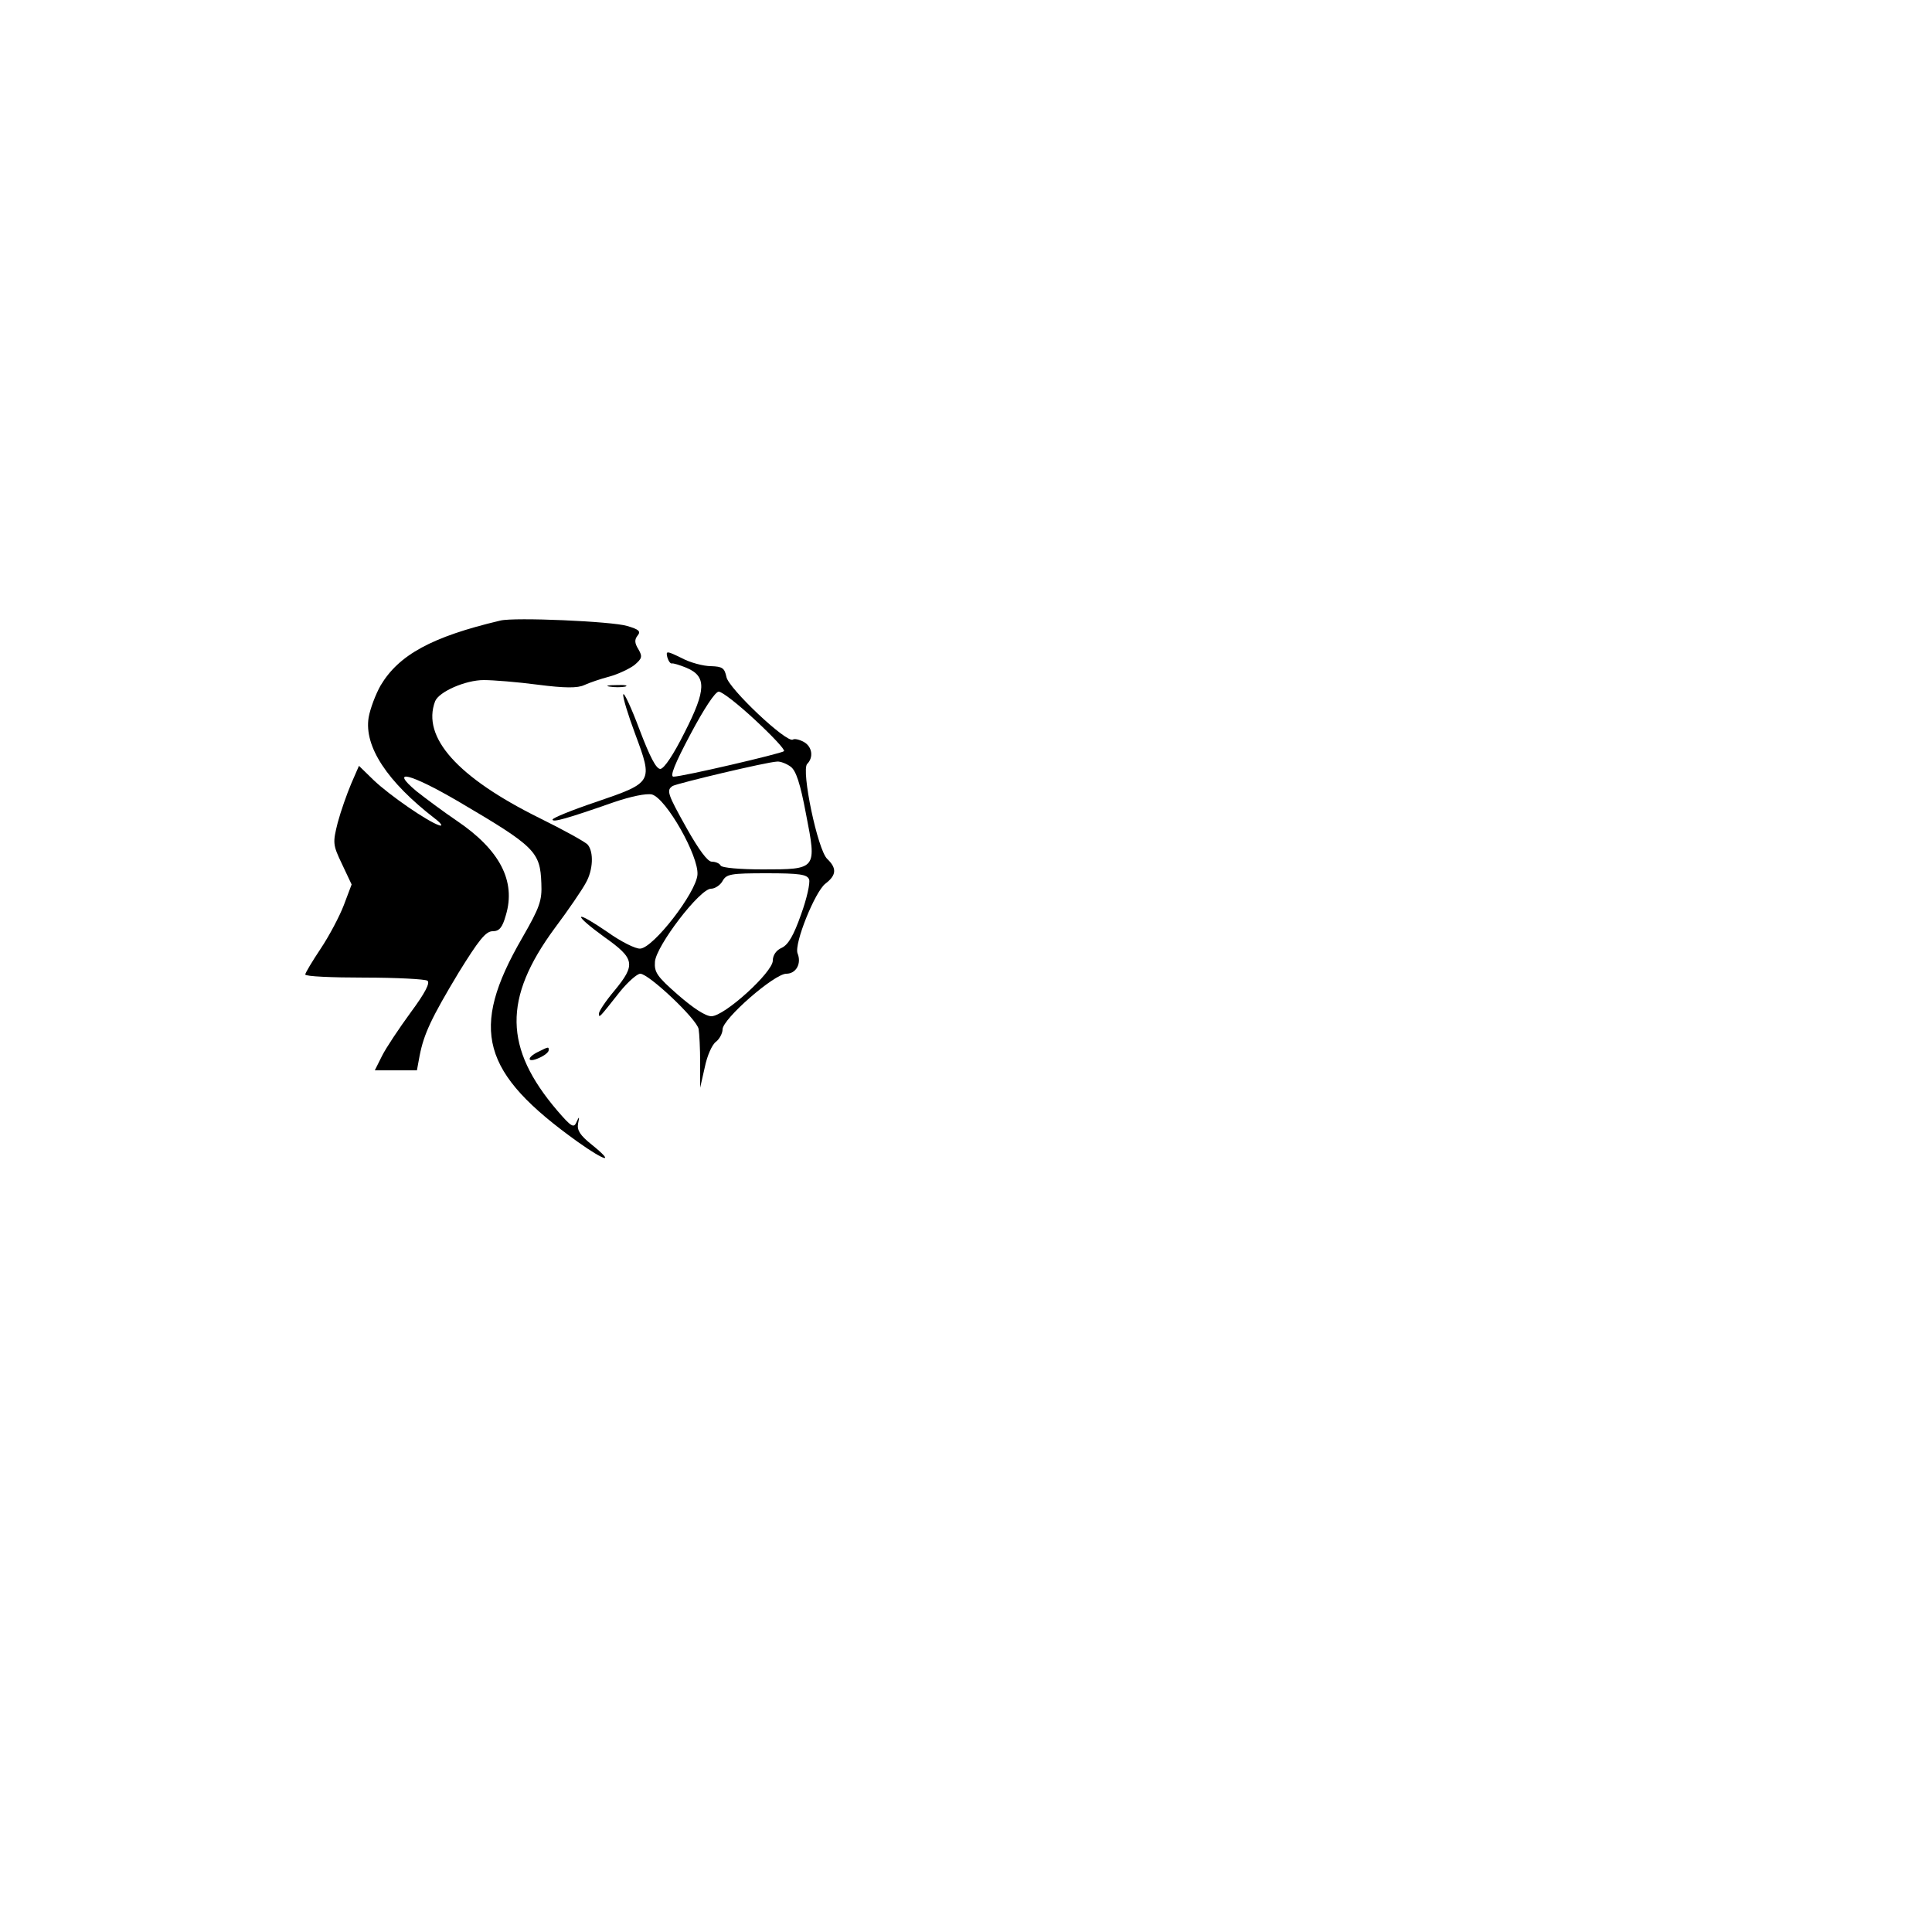
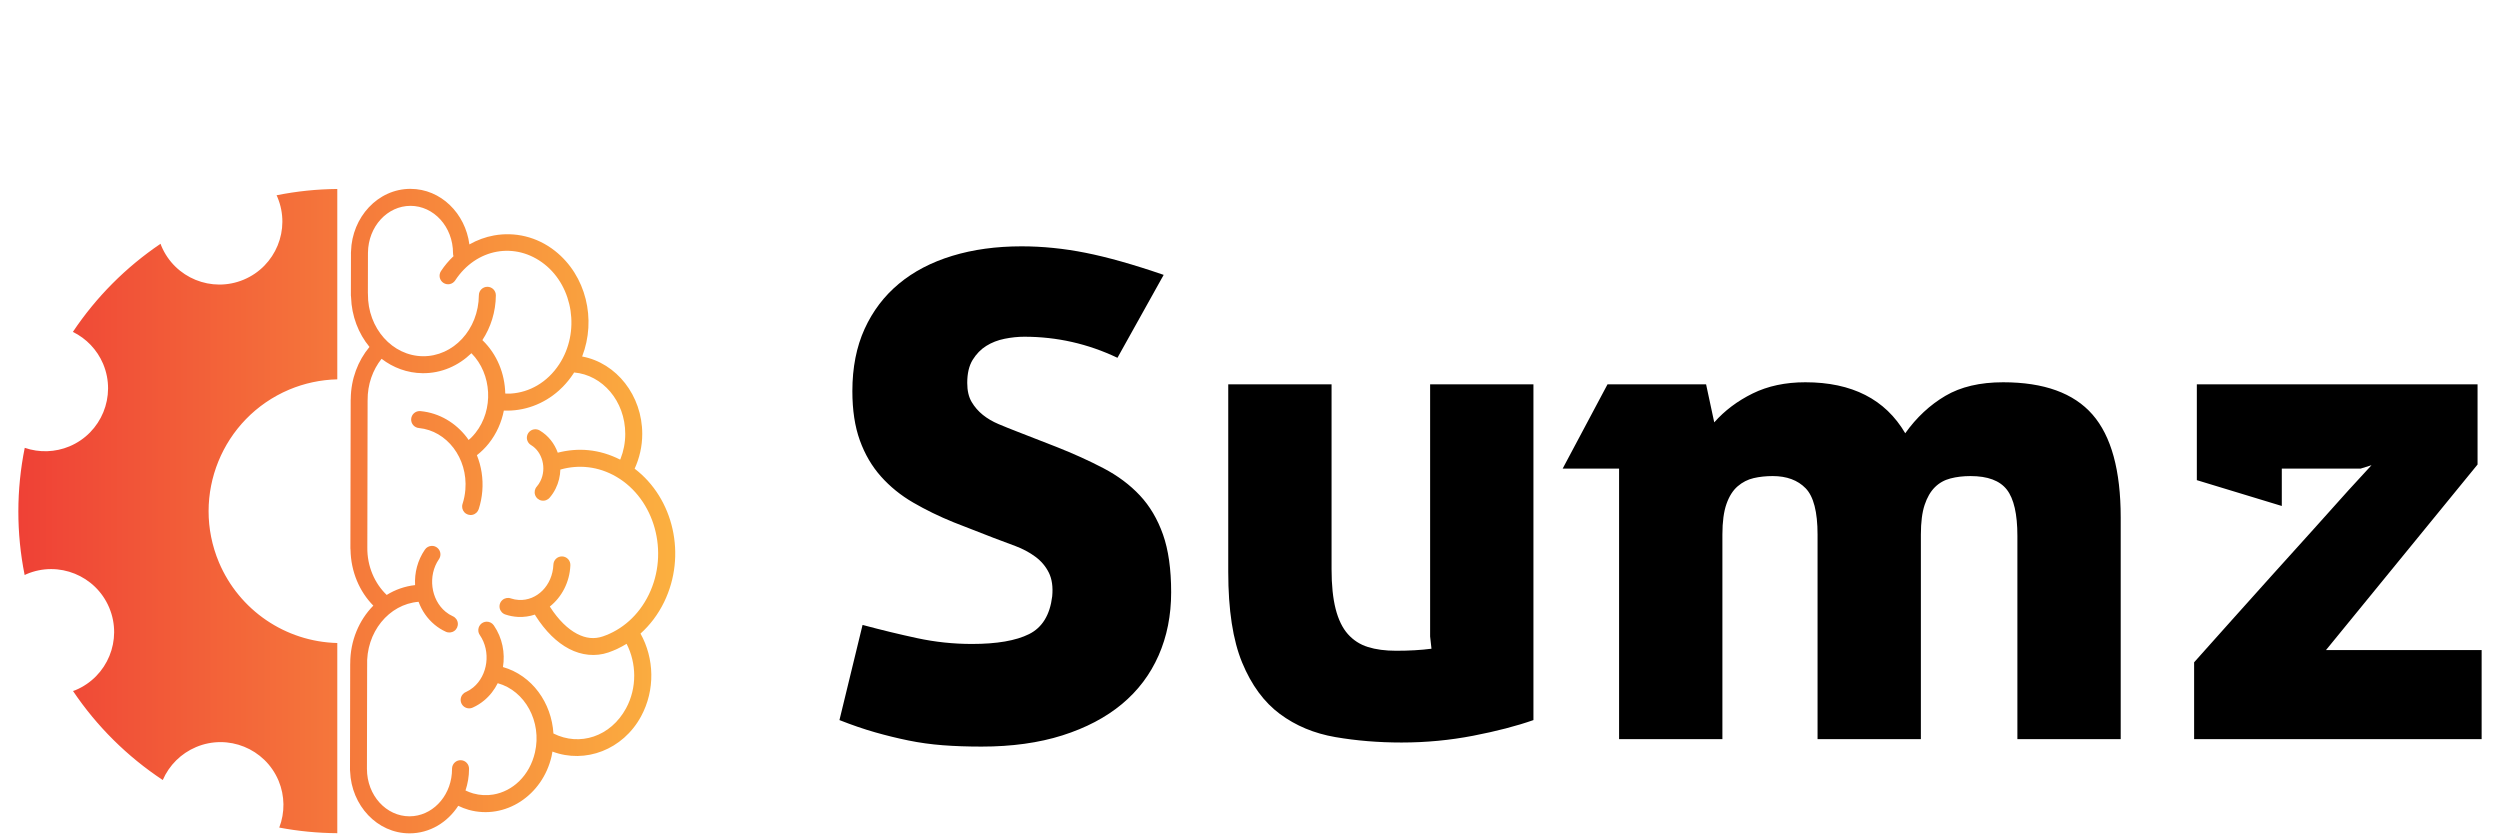
- <svg xmlns="http://www.w3.org/2000/svg" version="1.0" width="500pt" height="500pt" viewBox="0 0 500 500" preserveAspectRatio="xMidYMid meet">
-   <g transform="translate(0,500) scale(0.1,-0.1)" fill="#000000" stroke="none">
-     <path d="M1295 3394 c-178 -42 -263 -89 -310 -168 -13 -23 -27 -60 -31 -83 -12 -75 48 -166 171 -261 17 -13 22 -21 12 -18 -29 9 -128 77 -170 117 l-38 37 -20 -46 c-11 -26 -27 -71 -35 -101 -13 -52 -13 -57 11 -107 l25 -53 -20 -53 c-11 -29 -38 -80 -60 -113 -22 -33 -40 -63 -40 -67 0 -5 69 -8 153 -8 83 0 157 -4 163 -8 8 -5 -6 -32 -43 -82 -30 -41 -64 -92 -74 -112 l-19 -38 54 0 55 0 7 38 c11 56 30 97 101 215 52 84 70 107 88 107 17 0 25 9 34 41 27 89 -16 170 -127 245 -34 23 -81 58 -105 77 -70 59 -16 46 109 -27 199 -117 212 -130 215 -212 2 -45 -4 -62 -50 -142 -137 -237 -106 -348 144 -527 73 -52 98 -57 36 -7 -30 24 -38 37 -35 54 4 19 3 20 -4 4 -7 -16 -13 -13 -50 30 -138 162 -140 290 -7 471 36 48 72 101 81 118 19 33 21 80 5 99 -6 7 -62 38 -125 69 -212 105 -305 209 -270 302 10 25 79 55 126 55 24 0 87 -5 140 -12 70 -9 103 -9 120 -1 13 6 42 16 65 22 22 6 52 20 65 30 20 17 21 22 10 41 -10 16 -10 25 -2 35 9 11 4 16 -27 25 -39 12 -292 23 -328 14z" />
-     <path d="M1727 3299 c3 -10 8 -17 12 -16 3 1 20 -4 37 -11 53 -22 52 -57 -4 -167 -29 -58 -53 -94 -63 -95 -11 0 -27 31 -54 102 -21 56 -40 97 -42 91 -2 -6 12 -52 31 -103 46 -124 46 -125 -100 -175 -63 -21 -114 -42 -114 -46 0 -8 36 2 159 45 44 15 83 23 98 20 37 -10 122 -160 118 -208 -4 -47 -114 -189 -148 -191 -12 -1 -50 18 -85 43 -35 24 -65 42 -68 39 -3 -3 24 -26 60 -52 79 -56 82 -71 26 -139 -22 -26 -40 -53 -40 -59 0 -13 1 -11 54 56 21 26 45 47 53 47 22 0 146 -117 151 -143 2 -12 4 -51 4 -87 l0 -65 12 53 c6 30 19 59 29 66 9 7 17 22 17 32 0 27 134 144 165 144 25 0 40 26 29 53 -9 25 45 159 72 180 29 22 30 40 5 64 -25 23 -68 230 -52 246 17 17 13 45 -9 57 -11 6 -24 9 -28 6 -16 -10 -167 133 -172 162 -5 23 -10 27 -40 28 -19 0 -54 9 -76 21 -39 19 -41 19 -37 2z m228 -163 c44 -41 77 -76 74 -80 -6 -6 -263 -66 -286 -66 -10 0 3 33 44 110 35 66 64 110 73 110 9 0 51 -33 95 -74z m91 -120 c14 -10 25 -43 40 -123 28 -143 28 -143 -112 -143 -58 0 -106 4 -109 10 -3 6 -14 10 -23 10 -11 0 -34 32 -64 85 -51 91 -54 100 -37 111 13 7 243 62 270 63 8 1 24 -5 35 -13z m48 -292 c3 -9 -6 -50 -21 -91 -19 -54 -33 -78 -50 -86 -14 -6 -23 -19 -23 -33 0 -30 -125 -144 -159 -144 -15 0 -47 21 -86 55 -55 48 -62 59 -60 86 3 41 116 189 145 189 10 0 24 9 30 20 10 18 21 20 114 20 86 0 105 -3 110 -16z" />
-     <path d="M1578 3223 c12 -2 30 -2 40 0 9 3 -1 5 -23 4 -22 0 -30 -2 -17 -4z" />
-     <path d="M1393 2278 c-31 -15 -29 -30 2 -16 14 6 25 15 25 20 0 9 1 10 -27 -4z" />
+ <svg xmlns="http://www.w3.org/2000/svg" width="90" height="30" viewBox="0 0 300 101.491" class="css-1j8o68f" version="1.1" id="svg12">
+   <defs id="SvgjsDefs10989">
+     <linearGradient id="SvgjsLinearGradient10994">
+       <stop id="SvgjsStop10995" stop-color="#ef4136" offset="0" />
+       <stop id="SvgjsStop10996" stop-color="#fbb040" offset="1" />
+     </linearGradient>
+   </defs>
+   <g id="SvgjsG10990" featurekey="hmhgWD-0" transform="matrix(0.827779,0,0,0.827779,-1.498085,20.44879)" fill="url(#SvgjsLinearGradient10994)">
+     <path d="m59.5 3.082c-4.795 0-8.602 4.16-8.746 9.193a1.25 1.25 0 0 0-0.01 0.16v0.051 0.002c-2.12e-4 0.027-0.004 0.053-0.004 0.08a1.25 1.25 0 0 0 0.004 0.125l-0.012 6.062a1.25 1.25 0 0 0 0.027 0.27 1.25 1.25 0 0 0 0 0.006c0.088 2.786 1.089 5.342 2.709 7.309-1.697 2.033-2.723 4.707-2.754 7.625a1.25 1.25 0 0 0-0.012 0.18l-0.041 21.643a1.25 1.25 0 0 0 0 0.008c-3.4e-5 0.003 3.3e-5 0.005 0 0.008v0.164a1.25 1.25 0 0 0 0.018 0.215 1.25 1.25 0 0 0 0 0.008c0.058 3.216 1.313 6.136 3.356 8.213-2.113 2.135-3.4 5.177-3.398 8.484v0.002a1.25 1.25 0 0 0-0.006 0.121l-0.029 15.393a1.25 1.25 0 0 0 0 0.014c0 0.002-1e-6 0.004 0 0.006v0.156a1.25 1.25 0 0 0 0.018 0.225c0.189 4.991 3.977 9.1 8.742 9.1 2.987 0 5.589-1.618 7.166-4.051 0.492 0.234 1 0.442 1.537 0.592 5.393 1.499 10.865-2.125 12.193-7.873 0.054-0.233 0.09-0.466 0.129-0.699 4.827 1.821 10.372-0.265 13.033-5.17 2.117-3.903 1.951-8.559-0.076-12.191 1.391-1.247 2.581-2.804 3.471-4.631 3.343-6.865 1.417-15.253-4.334-19.629 0.706-1.55 1.119-3.279 1.119-5.115 0-5.654-3.788-10.445-8.842-11.391 2.112-5.442 0.607-11.91-4.006-15.543-2.675-2.106-5.914-2.814-8.961-2.268-1.26 0.226-2.482 0.678-3.623 1.322-0.591-4.563-4.201-8.174-8.668-8.174zm-10.766 0.018a47.453 47.453 0 0 0-8.94 0.928l0.006 0.004 0.002 0.002a9.264 9.264 0 0 1 0.111 0.238l0.025 0.062a9.264 9.264 0 0 1-4.973 12.109 9.264 9.264 0 0 1-12.115-4.951 9.264 9.264 0 0 1-0.121-0.328 47.453 47.453 0 0 0-12.898 12.963 9.264 9.264 0 0 1 4.436 4.674l0.027 0.064a9.264 9.264 0 0 1-4.973 12.107 9.264 9.264 0 0 1-6.574 0.213 47.453 47.453 0 0 0-0.014 18.713 9.264 9.264 0 0 1 0.295-0.139 9.264 9.264 0 0 1 12.133 4.906l0.027 0.064a9.264 9.264 0 0 1-4.973 12.105 9.264 9.264 0 0 1-0.363 0.131 47.453 47.453 0 0 0 13.203 13.094 9.264 9.264 0 0 1 4.887-4.842 9.264 9.264 0 0 1 12.135 4.906l0.027 0.064a9.264 9.264 0 0 1 0.09 6.869 47.453 47.453 0 0 0 8.539 0.826v-27.98a19.424 19.424 0 0 1-17.408-11.857 19.424 19.424 0 0 1 10.332-25.426 19.424 19.424 0 0 1 7.076-1.51v-28.012zm10.766 2.482c3.407 0 6.262 3.053 6.262 6.986a1.25 1.25 0 0 0 0.068 0.422c-0.678 0.644-1.302 1.37-1.844 2.197a1.25 1.25 0 1 0 2.092 1.369c3.092-4.723 8.867-5.748 13.127-2.393 4.26 3.355 5.272 10.002 2.18 14.725-1.758 2.685-4.399 4.144-7.119 4.314-0.273 0.017-0.547 0.005-0.82-0.004-0.062-2.905-1.192-5.772-3.367-7.863 1.227-1.869 1.961-4.138 1.984-6.58a1.25 1.25 0 1 0-2.5-0.025c-0.048 5.084-3.788 9.027-8.244 8.977-4.457-0.051-8.126-4.082-8.078-9.166a1.25 1.25 0 0 0-0.004-0.125 1.25 1.25 0 0 0-0.004-0.025l0.01-5.293 0.002-0.613c0.041-3.892 2.873-6.902 6.256-6.902zm8.973 21.689c3.012 3.038 3.31 8.29 0.594 11.713-0.216 0.272-0.442 0.524-0.68 0.756-0.108 0.105-0.224 0.192-0.336 0.289-0.087-0.124-0.166-0.253-0.258-0.373-1.634-2.135-4.022-3.601-6.799-3.871a1.25 1.25 0 0 0-0.123-0.008 1.25 1.25 0 0 0-0.119 2.496c4.081 0.397 7.202 4.402 6.824 9.07-0.059 0.73-0.2 1.427-0.412 2.082a1.25 1.25 0 1 0 2.379 0.768c0.271-0.839 0.451-1.726 0.525-2.648 0.151-1.861-0.146-3.663-0.795-5.277 0.633-0.494 1.224-1.067 1.75-1.73 1.142-1.439 1.876-3.106 2.215-4.836 2.914 0.127 5.822-0.905 8.111-2.957 0.198-0.177 0.39-0.362 0.578-0.555 0.565-0.577 1.085-1.221 1.549-1.93 0.035-0.053 0.062-0.109 0.096-0.162 4.168 0.358 7.527 4.197 7.527 9.037 0 1.307-0.248 2.544-0.691 3.66-0.017 0.043-0.041 0.082-0.059 0.125-1.5-0.762-3.071-1.23-4.65-1.387-1.53-0.151-3.059-0.014-4.529 0.367-0.476-1.33-1.372-2.499-2.639-3.26a1.25 1.25 0 0 0-0.715-0.186 1.25 1.25 0 0 0-0.572 2.328c1.649 0.99 2.32 3.403 1.371 5.303-0.148 0.297-0.324 0.56-0.52 0.789a1.25 1.25 0 1 0 1.9 1.623c0.33-0.386 0.618-0.819 0.855-1.295 0.449-0.898 0.674-1.862 0.703-2.818 2.682-0.766 5.597-0.49 8.254 1.066 5.612 3.287 7.801 11.083 4.758 17.334-1.509 3.098-3.98 5.197-6.754 6.143-1.248 0.426-2.485 0.312-3.814-0.383s-2.721-2.014-3.977-3.977a1.25 1.25 0 0 0-0.02-0.029c1.752-1.386 2.922-3.583 3.025-6.059a1.25 1.25 0 0 0-1.215-1.318 1.25 1.25 0 0 0-1.283 1.215c-0.128 3.081-2.439 5.323-5.07 5.191-0.411-0.021-0.805-0.098-1.182-0.225a1.251 1.251 0 1 0-0.797 2.371c0.588 0.198 1.211 0.317 1.853 0.35 0.866 0.043 1.697-0.085 2.477-0.342a1.25 1.25 0 0 0 0.105 0.193c1.43 2.235 3.089 3.887 4.924 4.846 1.835 0.959 3.878 1.182 5.779 0.533 0.932-0.318 1.828-0.751 2.682-1.273 1.459 2.842 1.556 6.473-0.078 9.486-2.268 4.181-6.834 5.646-10.688 3.707-0.271-4.508-3.128-8.544-7.426-9.775 0.339-2.074-0.082-4.286-1.336-6.117a1.25 1.25 0 0 0-1.062-0.559 1.25 1.25 0 0 0-1.217 1.43 1.25 1.25 0 0 0 0.023 0.123 1.25 1.25 0 0 0 0.191 0.418c1.656 2.418 1.187 5.928-0.979 7.711-0.339 0.279-0.694 0.499-1.059 0.664a1.25 1.25 0 1 0 1.031 2.275c0.567-0.257 1.112-0.594 1.617-1.01 0.868-0.715 1.54-1.593 2.023-2.559a1.25 1.25 0 0 0 0.023 0.008c3.983 1.107 6.501 5.648 5.453 10.184-0.786 3.401-3.263 5.713-6.133 6.189-0.239 0.04-0.481 0.068-0.725 0.082-0.488 0.028-0.985 0.001-1.482-0.08-0.249-0.041-0.497-0.095-0.746-0.164-0.395-0.11-0.768-0.263-1.131-0.436 0.331-1 0.52-2.07 0.52-3.184a1.25 1.25 0 0 0-2.498-0.088 1.25 1.25 0 0 0-0.002 0.088c0 3.688-2.51 6.601-5.631 6.951-0.208 0.023-0.418 0.035-0.631 0.035-3.405 0-6.257-3.05-6.26-6.981-1e-6 -0.002 0-0.004 0-0.006l0.029-14.947a1.25 1.25 0 0 0 0.002-0.154c-0.216-5 3.212-9.125 7.566-9.473 0.477 1.292 1.27 2.471 2.379 3.385 0.505 0.416 1.048 0.755 1.615 1.012a1.25 1.25 0 1 0 1.031-2.277c-0.365-0.165-0.72-0.385-1.059-0.664-2.165-1.783-2.634-5.293-0.979-7.711a1.25 1.25 0 0 0-1.041-1.971 1.25 1.25 0 0 0-1.022 0.559c-1.073 1.567-1.537 3.412-1.438 5.211-1.517 0.169-2.928 0.674-4.176 1.447-1.756-1.68-2.887-4.186-2.85-7.004l0.02-10.695 0.021-10.838a1.25 1.25 0 0 0 0.002-0.1c-0.022-2.354 0.765-4.493 2.053-6.107 1.701 1.308 3.773 2.093 6.031 2.119 2.771 0.032 5.28-1.095 7.184-2.936z" id="path6" />
+   </g>
+   <g id="SvgjsG10991" featurekey="1RRcwp-0" transform="matrix(4.139081,0,0,4.139081,97.59891,7.235049)" fill="#000000">
+     <path d="M3.94 13.62 c-0.427 -0.173 -0.823 -0.367 -1.19 -0.58 s-0.683 -0.47 -0.95 -0.77 s-0.473 -0.653 -0.62 -1.06 s-0.22 -0.89 -0.22 -1.45 c0 -0.693 0.12 -1.303 0.36 -1.83 s0.577 -0.97 1.01 -1.33 s0.957 -0.633 1.57 -0.82 s1.293 -0.28 2.04 -0.28 c0.613 0 1.24 0.063 1.88 0.19 s1.407 0.343 2.3 0.65 l-1.36 2.44 c-0.867 -0.413 -1.78 -0.62 -2.74 -0.62 c-0.187 0 -0.38 0.02 -0.58 0.06 s-0.38 0.11 -0.54 0.21 s-0.293 0.237 -0.4 0.41 s-0.16 0.4 -0.16 0.68 c0 0.227 0.043 0.413 0.13 0.56 s0.197 0.273 0.33 0.38 s0.287 0.197 0.46 0.27 s0.347 0.143 0.52 0.21 l1.18 0.46 c0.507 0.2 0.97 0.41 1.39 0.63 s0.777 0.487 1.07 0.8 s0.52 0.697 0.68 1.15 s0.24 1.02 0.24 1.7 s-0.123 1.3 -0.37 1.86 s-0.607 1.037 -1.08 1.43 s-1.057 0.7 -1.75 0.92 s-1.487 0.33 -2.38 0.33 c-0.413 0 -0.793 -0.013 -1.14 -0.04 s-0.683 -0.073 -1.01 -0.14 s-0.653 -0.147 -0.98 -0.24 s-0.677 -0.213 -1.05 -0.36 l0.68 -2.8 c0.547 0.147 1.083 0.277 1.61 0.39 s1.063 0.17 1.61 0.17 c0.733 0 1.293 -0.097 1.68 -0.29 s0.613 -0.563 0.68 -1.11 c0.027 -0.28 -0.007 -0.513 -0.1 -0.7 s-0.227 -0.343 -0.4 -0.47 s-0.367 -0.23 -0.58 -0.31 l-0.64 -0.24 z M12.02 9.56 l3.04 -0 l0 5.44 c0 0.467 0.04 0.857 0.12 1.17 s0.2 0.56 0.36 0.74 s0.357 0.307 0.59 0.38 s0.51 0.11 0.83 0.11 c0.387 0 0.733 -0.02 1.04 -0.06 l-0.04 -0.36 l0 -7.42 l3.04 0 l0 9.88 c-0.493 0.173 -1.083 0.327 -1.77 0.46 s-1.39 0.2 -2.11 0.2 c-0.68 0 -1.33 -0.053 -1.95 -0.16 s-1.163 -0.333 -1.63 -0.68 s-0.837 -0.85 -1.11 -1.51 s-0.41 -1.55 -0.41 -2.67 l0 -5.52 z M23.52 12.04 l-1.66 0 l1.32 -2.48 l2.9 0 l0.24 1.12 c0.307 -0.347 0.683 -0.63 1.13 -0.85 s0.963 -0.33 1.55 -0.33 c1.373 0 2.353 0.5 2.94 1.5 c0.333 -0.467 0.727 -0.833 1.18 -1.1 s1.02 -0.4 1.7 -0.4 c1.2 0 2.077 0.317 2.63 0.95 s0.83 1.643 0.83 3.03 l0 6.52 l-3.04 0 l0 -5.98 c0 -0.64 -0.103 -1.093 -0.31 -1.36 s-0.563 -0.4 -1.07 -0.4 c-0.213 0 -0.41 0.023 -0.59 0.07 s-0.333 0.133 -0.46 0.26 s-0.227 0.3 -0.3 0.52 s-0.11 0.51 -0.11 0.87 l0 6.02 l-3.04 0 l0 -6.02 c0 -0.667 -0.117 -1.12 -0.35 -1.36 s-0.557 -0.36 -0.97 -0.36 c-0.2 0 -0.387 0.02 -0.56 0.06 s-0.33 0.12 -0.47 0.24 s-0.25 0.293 -0.33 0.52 s-0.12 0.527 -0.12 0.9 l0 6.02 l-3.04 0 l0 -7.96 z M44.32 17.38 l4.58 0 l0 2.62 l-8.46 0 l0 -2.26 l0.33 -0.37 l0.84 -0.94 l1.13 -1.26 l1.2 -1.33 l1.04 -1.16 l0.68 -0.74 l-0.32 0.1 l-2.32 0 l0 1.1 l-2.5 -0.76 l0 -2.82 l8.26 0 l0 2.36 z" id="path9" />
  </g>
</svg>
